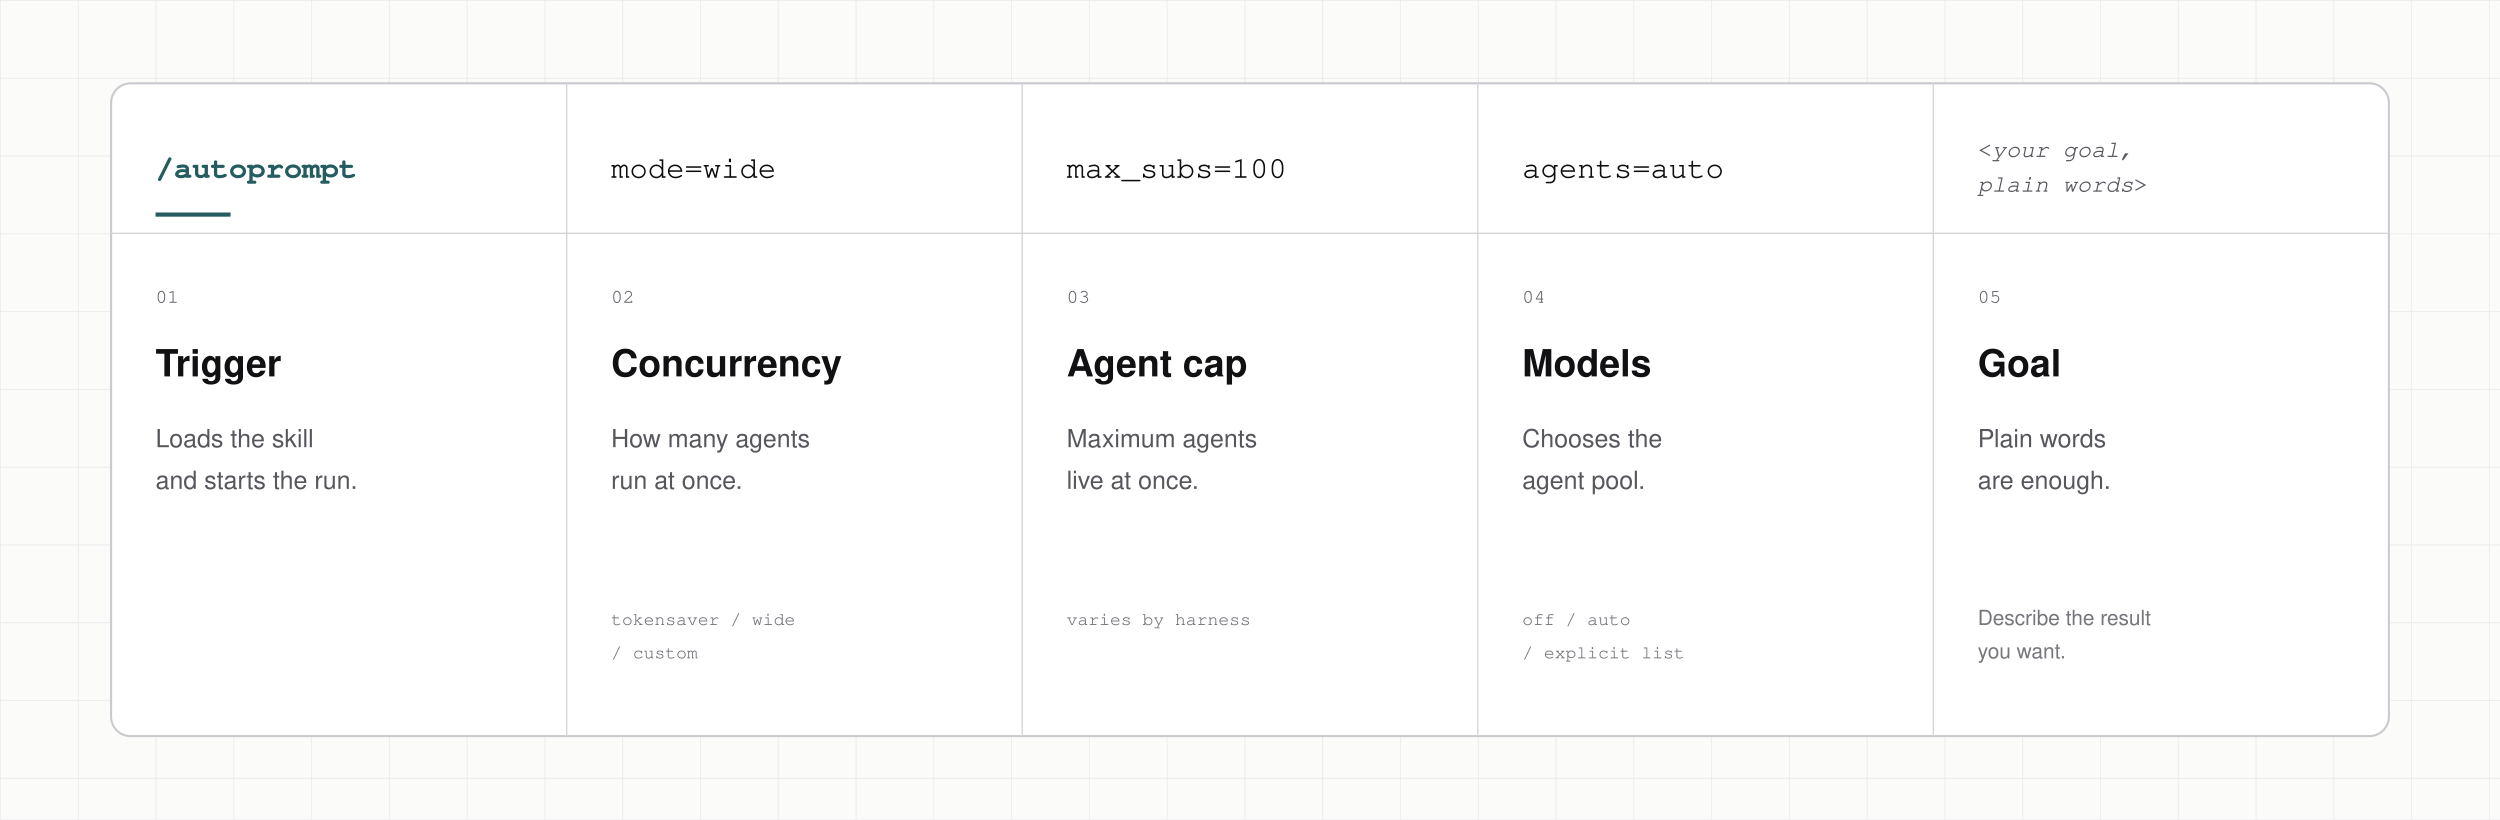
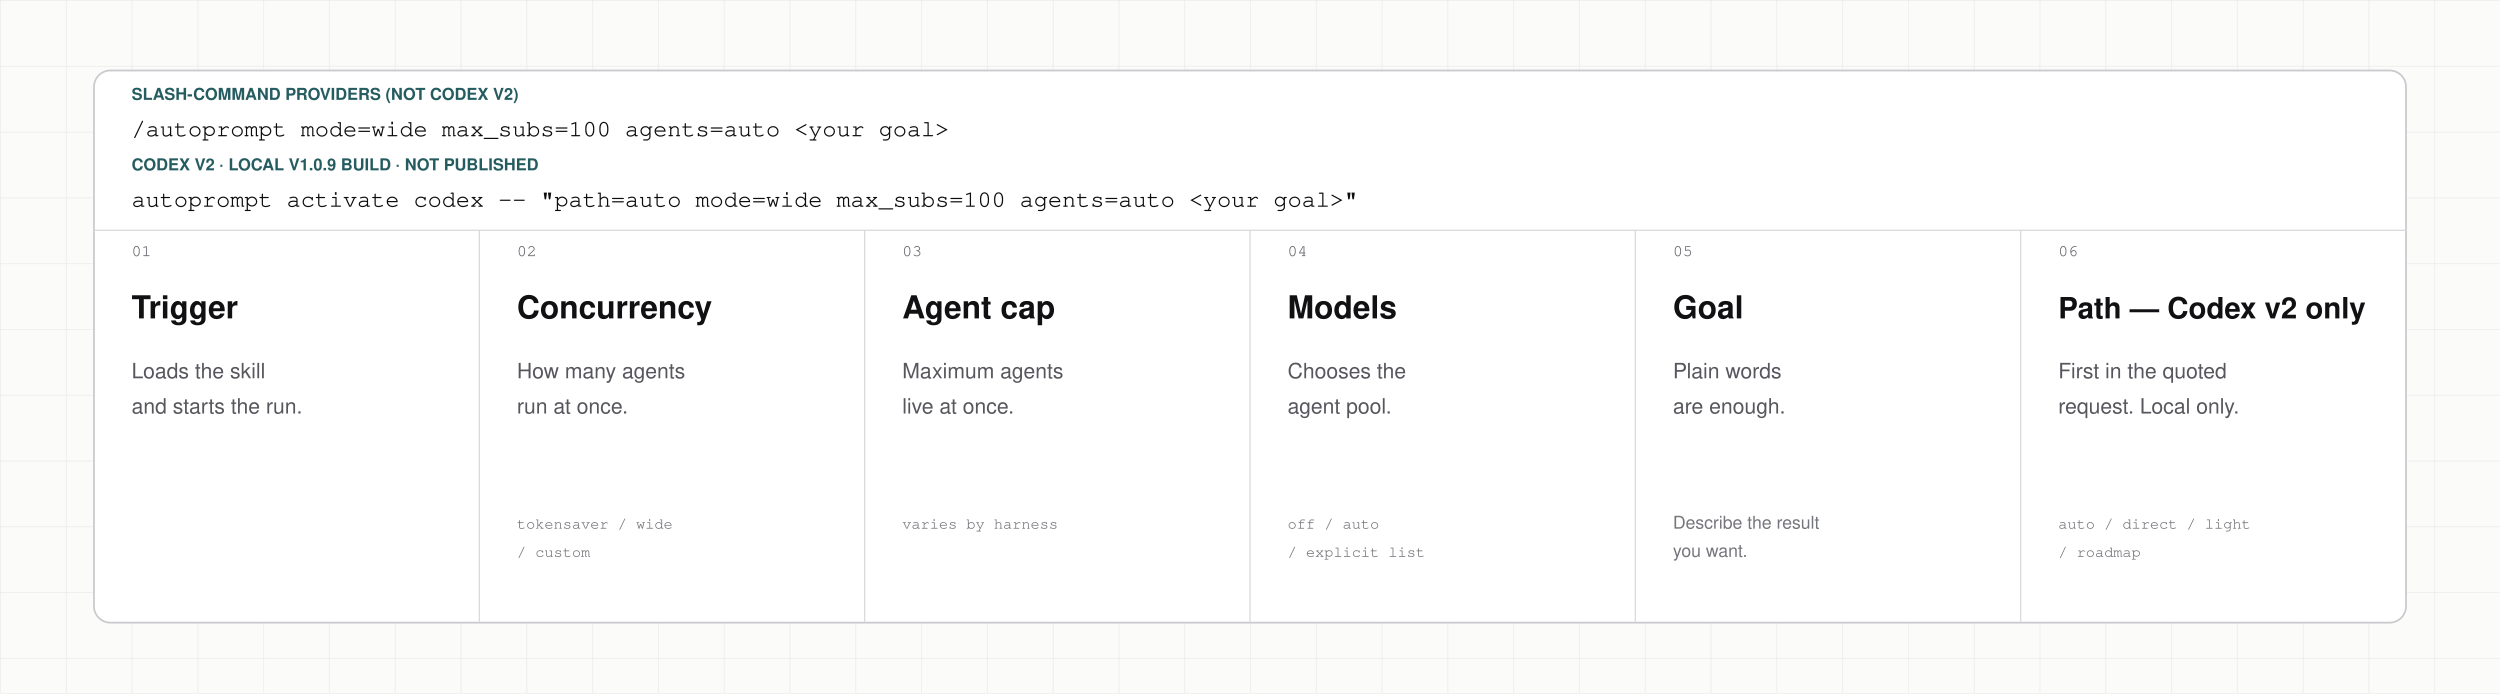
- <svg xmlns="http://www.w3.org/2000/svg" width="1800" height="590" viewBox="0 0 1800 590" role="img" aria-labelledby="title desc">
+ <svg xmlns="http://www.w3.org/2000/svg" width="2128" height="590" viewBox="0 0 2128 590" role="img" aria-labelledby="title desc" data-release-status="local-v1.0.9-build-not-published">
  <defs>
    <pattern id="grid" width="56" height="56" patternUnits="userSpaceOnUse">
      <path d="M56 0H0V56" fill="none" stroke="#e2e2e4" stroke-width="1" />
    </pattern>
  </defs>
-   <rect width="1800" height="590" fill="#fbfbfa" />
-   <rect width="1800" height="590" fill="url(#grid)" opacity=".78" />
+   <rect width="2128" height="590" fill="#fbfbfa" />
+   <rect width="2128" height="590" fill="url(#grid)" opacity=".78" />
  <g transform="translate(0 -244)">
-     <rect x="80" y="304" width="1640" height="470" rx="14" fill="#ffffff" stroke="#c9c9ce" stroke-width="1.5" />
-     <line x1="80" y1="412" x2="1720" y2="412" stroke="#d6d6da" stroke-width="1" />
-     <line x1="408" y1="304" x2="408" y2="774" stroke="#d6d6da" stroke-width="1" />
-     <line x1="736" y1="304" x2="736" y2="774" stroke="#d6d6da" stroke-width="1" />
-     <line x1="1064" y1="304" x2="1064" y2="774" stroke="#d6d6da" stroke-width="1" />
-     <line x1="1392" y1="304" x2="1392" y2="774" stroke="#d6d6da" stroke-width="1" />
-     <g font-family="Nimbus Mono PS, monospace" font-size="22">
-       <text x="112" y="372" fill="#255C60" font-weight="700">/autoprompt</text>
-       <text x="440" y="372" fill="#0d0d0f">mode=wide</text>
-       <text x="768" y="372" fill="#0d0d0f">max_subs=100</text>
-       <text x="1096" y="372" fill="#0d0d0f">agents=auto</text>
-       <text x="1424" y="357" fill="#56565e" font-size="17" font-style="italic">
-         <tspan x="1424" dy="0">&lt;your goal,</tspan>
-         <tspan x="1424" dy="25">plain words&gt;</tspan>
-       </text>
-     </g>
-     <rect x="112" y="397" width="54" height="3" fill="#255C60" />
+     <rect x="80" y="304" width="1968" height="470" rx="14" fill="#ffffff" stroke="#c9c9ce" stroke-width="1.5" />
+     <line x1="80" y1="440" x2="2048" y2="440" stroke="#d6d6da" stroke-width="1" />
+     <line x1="408" y1="440" x2="408" y2="774" stroke="#d6d6da" stroke-width="1" />
+     <line x1="736" y1="440" x2="736" y2="774" stroke="#d6d6da" stroke-width="1" />
+     <line x1="1064" y1="440" x2="1064" y2="774" stroke="#d6d6da" stroke-width="1" />
+     <line x1="1392" y1="440" x2="1392" y2="774" stroke="#d6d6da" stroke-width="1" />
+     <line x1="1720" y1="440" x2="1720" y2="774" stroke="#d6d6da" stroke-width="1" />
+     <text x="112" y="329" fill="#255C60" font-family="Nimbus Sans, Arial, sans-serif" font-size="14" font-weight="700">SLASH-COMMAND PROVIDERS (NOT CODEX V2)</text>
+     <text x="112" y="360" fill="#0d0d0f" font-family="Nimbus Mono PS, monospace" font-size="20">/autoprompt mode=wide max_subs=100 agents=auto &lt;your goal&gt;</text>
+     <text x="112" y="389" fill="#255C60" font-family="Nimbus Sans, Arial, sans-serif" font-size="14" font-weight="700">CODEX V2 · LOCAL V1.0.9 BUILD · NOT PUBLISHED</text>
+     <text x="112" y="420" fill="#0d0d0f" font-family="Nimbus Mono PS, monospace" font-size="20">autoprompt activate codex -- "path=auto mode=wide max_subs=100 agents=auto &lt;your goal&gt;"</text>
    <text x="112" y="462" fill="#67676e" font-family="Nimbus Mono PS, monospace" font-size="14">01</text>
    <text x="112" y="515" fill="#111113" font-family="Nimbus Sans, Arial, sans-serif" font-size="27" font-weight="600">Trigger</text>
    <text x="112" y="566" fill="#56565d" font-family="Nimbus Sans, Arial, sans-serif" font-size="18">
      <tspan x="112" dy="0">Loads the skill</tspan>
      <tspan x="112" dy="30">and starts the run.</tspan>
    </text>
    <text x="440" y="462" fill="#67676e" font-family="Nimbus Mono PS, monospace" font-size="14">02</text>
    <text x="440" y="515" fill="#111113" font-family="Nimbus Sans, Arial, sans-serif" font-size="27" font-weight="600">Concurrency</text>
    <text x="440" y="566" fill="#56565d" font-family="Nimbus Sans, Arial, sans-serif" font-size="18">
      <tspan x="440" dy="0">How many agents</tspan>
      <tspan x="440" dy="30">run at once.</tspan>
    </text>
    <text x="440" y="694" fill="#75757c" font-family="Nimbus Mono PS, monospace" font-size="13">
      <tspan x="440" dy="0">tokensaver / wide</tspan>
      <tspan x="440" dy="24">/ custom</tspan>
    </text>
    <text x="768" y="462" fill="#67676e" font-family="Nimbus Mono PS, monospace" font-size="14">03</text>
    <text x="768" y="515" fill="#111113" font-family="Nimbus Sans, Arial, sans-serif" font-size="27" font-weight="600">Agent cap</text>
    <text x="768" y="566" fill="#56565d" font-family="Nimbus Sans, Arial, sans-serif" font-size="18">
      <tspan x="768" dy="0">Maximum agents</tspan>
      <tspan x="768" dy="30">live at once.</tspan>
    </text>
    <text x="768" y="694" fill="#75757c" font-family="Nimbus Mono PS, monospace" font-size="13">varies by harness</text>
    <text x="1096" y="462" fill="#67676e" font-family="Nimbus Mono PS, monospace" font-size="14">04</text>
    <text x="1096" y="515" fill="#111113" font-family="Nimbus Sans, Arial, sans-serif" font-size="27" font-weight="600">Models</text>
    <text x="1096" y="566" fill="#56565d" font-family="Nimbus Sans, Arial, sans-serif" font-size="18">
      <tspan x="1096" dy="0">Chooses the</tspan>
      <tspan x="1096" dy="30">agent pool.</tspan>
    </text>
    <text x="1096" y="694" fill="#75757c" font-family="Nimbus Mono PS, monospace" font-size="13">
      <tspan x="1096" dy="0">off / auto</tspan>
      <tspan x="1096" dy="24">/ explicit list</tspan>
    </text>
    <text x="1424" y="462" fill="#67676e" font-family="Nimbus Mono PS, monospace" font-size="14">05</text>
    <text x="1424" y="515" fill="#111113" font-family="Nimbus Sans, Arial, sans-serif" font-size="27" font-weight="600">Goal</text>
    <text x="1424" y="566" fill="#56565d" font-family="Nimbus Sans, Arial, sans-serif" font-size="18">
      <tspan x="1424" dy="0">Plain words</tspan>
      <tspan x="1424" dy="30">are enough.</tspan>
    </text>
    <text x="1424" y="694" fill="#75757c" font-family="Nimbus Sans, Arial, sans-serif" font-size="15">
      <tspan x="1424" dy="0">Describe the result</tspan>
      <tspan x="1424" dy="24">you want.</tspan>
    </text>
+     <text x="1752" y="462" fill="#67676e" font-family="Nimbus Mono PS, monospace" font-size="14">06</text>
+     <text x="1752" y="515" fill="#111113" font-family="Nimbus Sans, Arial, sans-serif" font-size="25" font-weight="600">Path — Codex v2 only</text>
+     <text x="1752" y="566" fill="#56565d" font-family="Nimbus Sans, Arial, sans-serif" font-size="18">
+       <tspan x="1752" dy="0">First in the quoted</tspan>
+       <tspan x="1752" dy="30">request. Local only.</tspan>
+     </text>
+     <text x="1752" y="694" fill="#75757c" font-family="Nimbus Mono PS, monospace" font-size="13">
+       <tspan x="1752" dy="0">auto / direct / light</tspan>
+       <tspan x="1752" dy="24">/ roadmap</tspan>
+     </text>
  </g>
</svg>
